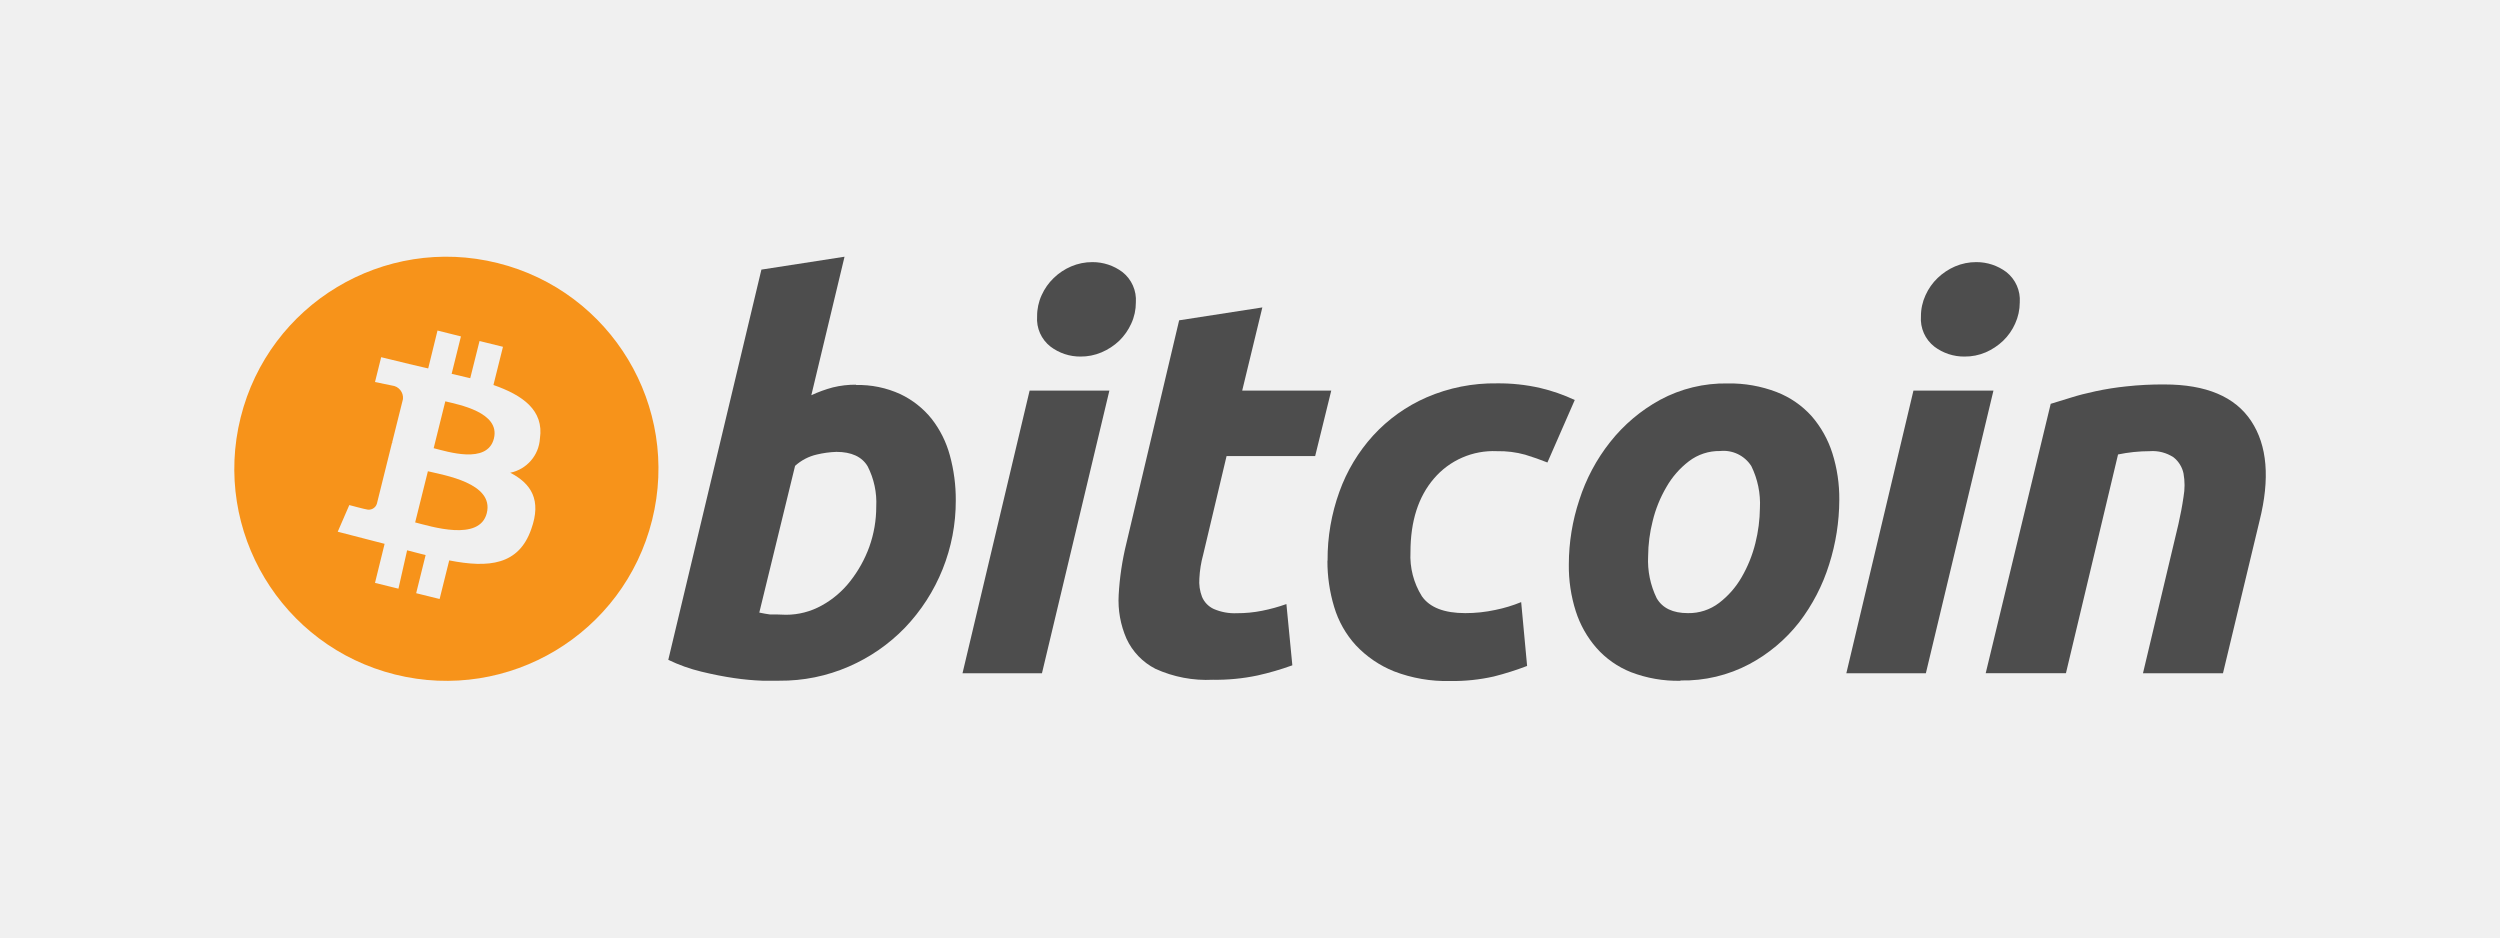
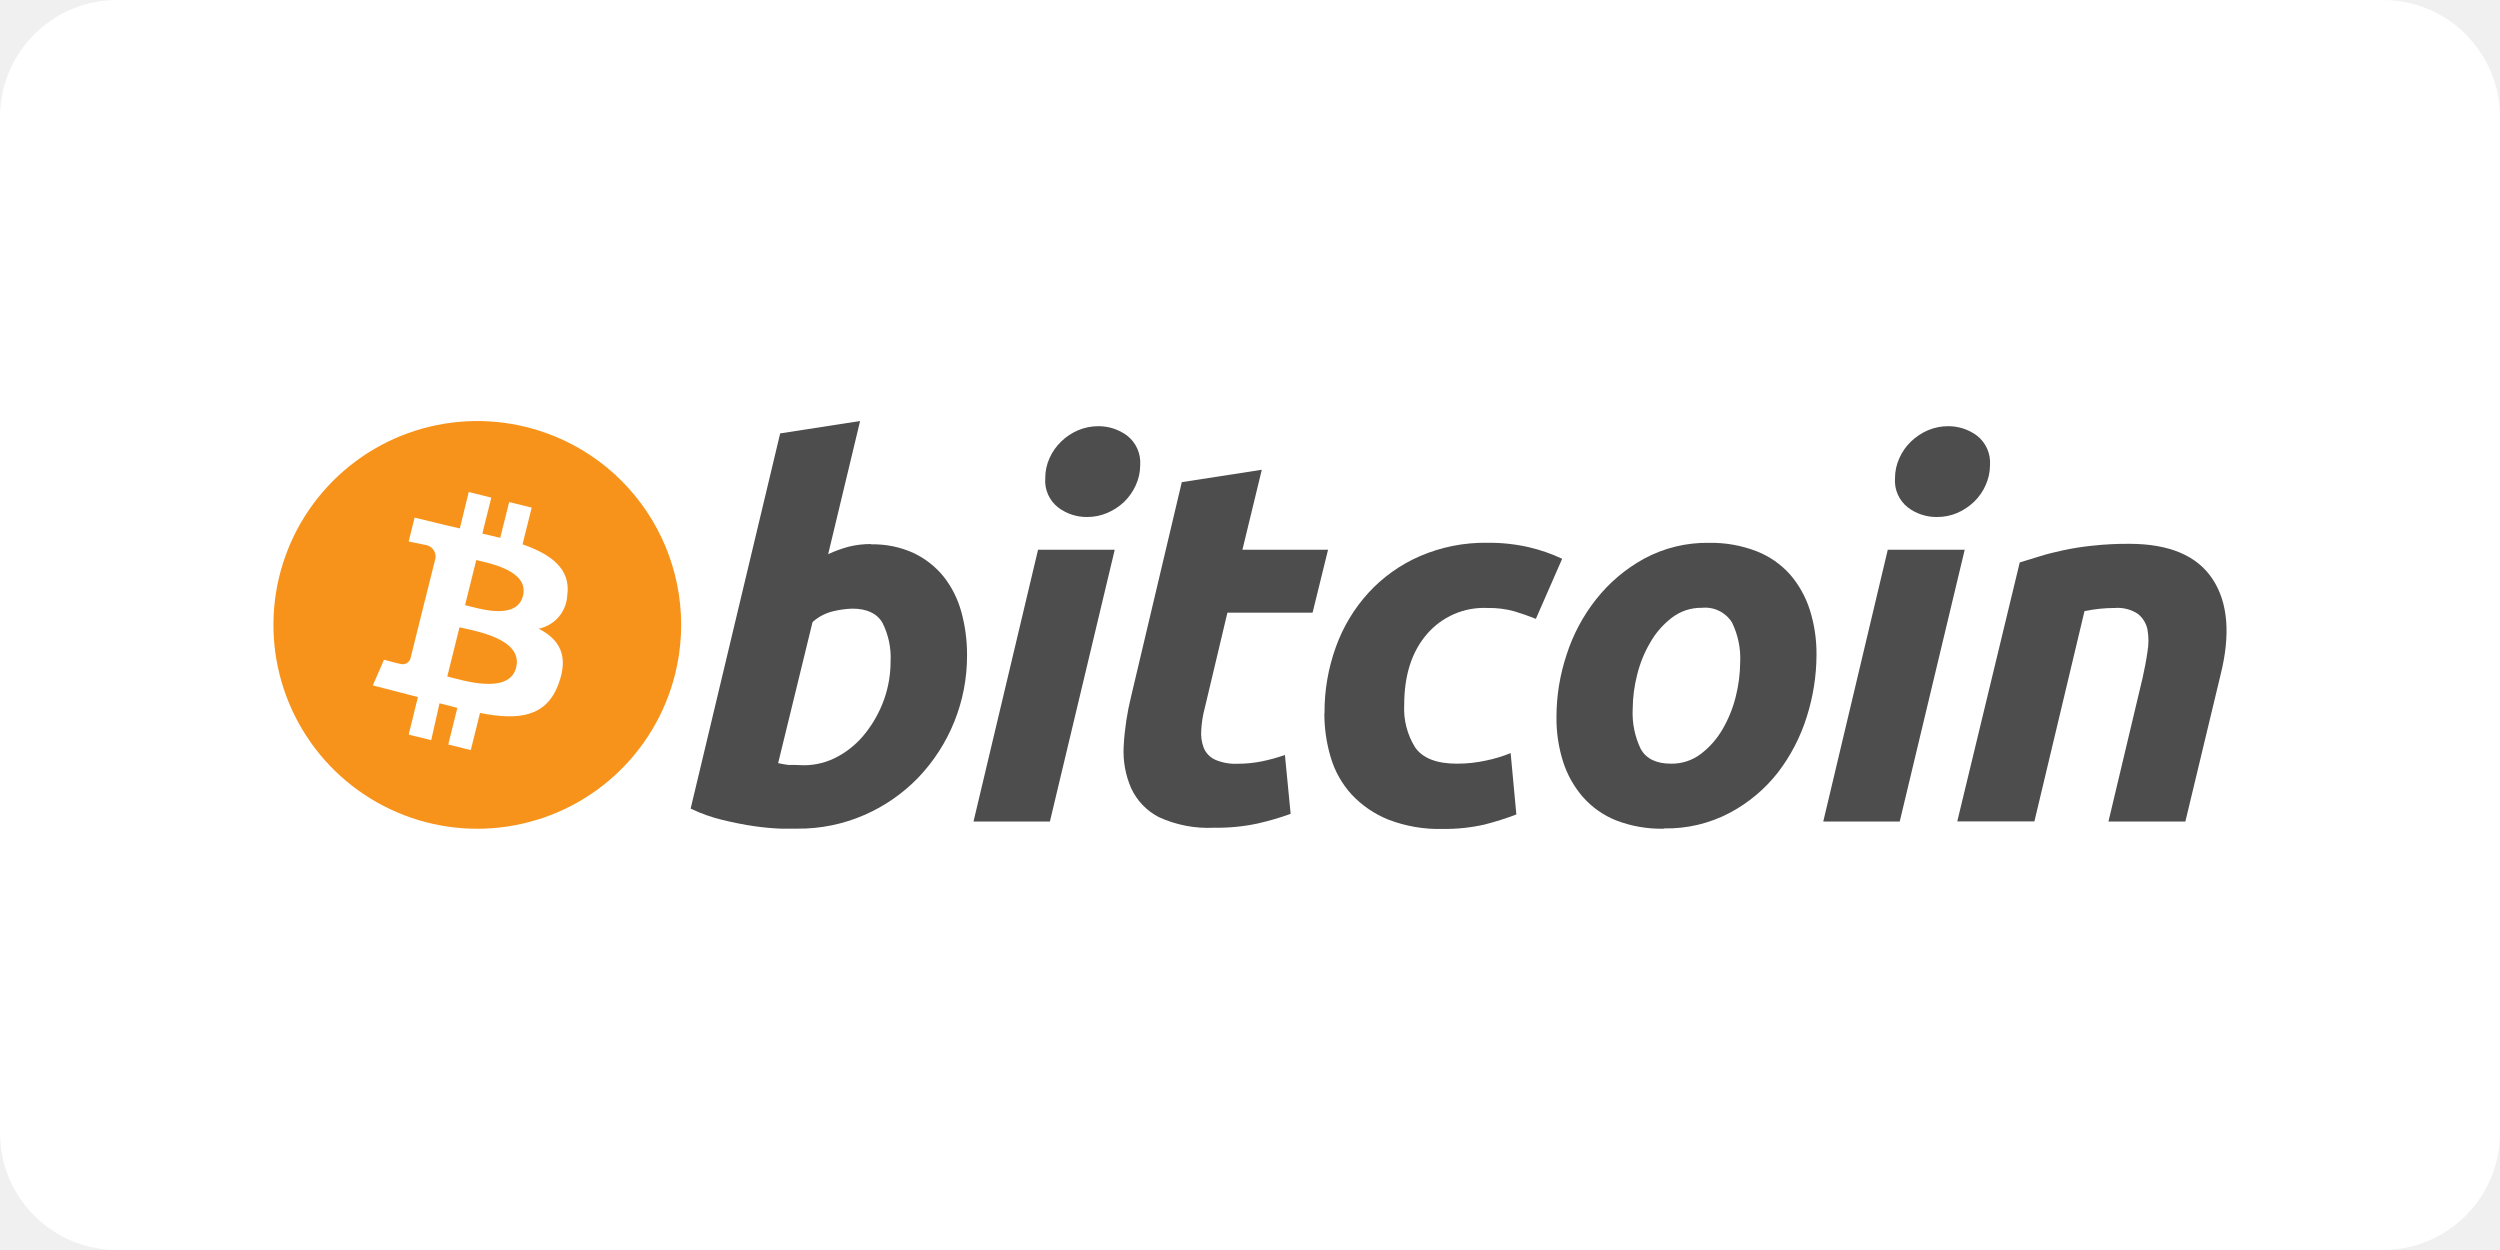
- <svg xmlns="http://www.w3.org/2000/svg" viewBox="0 0 320 120">
-   <defs>
-     <style>.a{fill:none;}.b{fill:#f7931a;}.c{fill:#4d4d4d;}</style>
-   </defs>
-   <rect class="a" width="320" height="120" />
-   <path class="b" d="M57,51.37l-1.49,6c1.68.41,6.87,2.12,7.71-1.24S58.69,51.79,57,51.37Z" />
-   <path class="b" d="M54.77,60.32l-1.63,6.55c2,.5,8.24,2.5,9.17-1.19h0C63.27,61.82,56.79,60.82,54.77,60.32Z" />
-   <path class="b" d="M63.7,33.67a27.14,27.14,0,1,0,19.77,32.9A27.13,27.13,0,0,0,63.7,33.67Zm5.41,22.46h0a4.76,4.76,0,0,1-3.8,4.38C68,61.9,69.34,64,68,67.73c-1.6,4.59-5.42,5-10.5,4l-1.23,4.94-3-.74,1.21-4.88c-.77-.19-1.56-.39-2.37-.61L51,75.35l-3-.74,1.23-5-2.13-.55-3.87-1,1.48-3.41s2.19.58,2.16.54a1.09,1.09,0,0,0,1.37-.71l1.94-7.81.32.08a2.15,2.15,0,0,0-.31-.1l1.39-5.57a1.58,1.58,0,0,0-1.39-1.73S48,48.9,48,48.9l.79-3.18,4.11,1v0l1.91.44L56,42.31l3,.75-1.19,4.79,2.38.56,1.19-4.76,3,.74-1.22,4.89C66.9,50.58,69.65,52.52,69.11,56.13Z" />
-   <path class="c" d="M109.55,49.28a12.88,12.88,0,0,1,5.7,1.17,11.41,11.41,0,0,1,4,3.16,13.22,13.22,0,0,1,2.33,4.67,21.35,21.35,0,0,1,.76,5.77,23.46,23.46,0,0,1-6.53,16.32,22.38,22.38,0,0,1-7.14,4.94,21.78,21.78,0,0,1-8.93,1.82l-2.17,0A33.38,33.38,0,0,1,94,86.8c-1.33-.19-2.74-.47-4.23-.83a21.24,21.24,0,0,1-4.23-1.51L97.46,34.51l10.64-1.65-4.25,17.73a16.57,16.57,0,0,1,2.74-1,12.13,12.13,0,0,1,3-.35Zm-8.93,29.41a9.38,9.38,0,0,0,4.53-1.17,11.84,11.84,0,0,0,3.68-3.13A15.87,15.87,0,0,0,111.27,70a15.21,15.21,0,0,0,.89-5.16,10.18,10.18,0,0,0-1.1-5.15c-.73-1.23-2.08-1.85-4-1.85a12.65,12.65,0,0,0-2.51.34,6.22,6.22,0,0,0-2.78,1.45L97.19,78.41l.72.14a6.12,6.12,0,0,0,.64.1c.24,0,.51,0,.83,0Z" />
-   <path class="c" d="M133.37,86.18H123.2L131.79,50H142Zm4.94-40.54a6.28,6.28,0,0,1-3.84-1.27,4.48,4.48,0,0,1-1.72-3.88,6.41,6.41,0,0,1,.58-2.71,7.06,7.06,0,0,1,1.55-2.2,7.42,7.42,0,0,1,2.23-1.48,6.87,6.87,0,0,1,2.71-.55,6.37,6.37,0,0,1,3.85,1.27,4.55,4.55,0,0,1,1.72,3.89,6.41,6.41,0,0,1-.59,2.71,7.2,7.2,0,0,1-1.54,2.2A7.55,7.55,0,0,1,141,45.1a6.74,6.74,0,0,1-2.72.54Z" />
-   <path class="c" d="M150.93,41l10.65-1.65L159,50h11.4l-2.06,8.38H157l-3,12.64a14,14,0,0,0-.48,3,5.37,5.37,0,0,0,.34,2.38,3,3,0,0,0,1.48,1.54,6.7,6.7,0,0,0,3,.55,16,16,0,0,0,3.2-.31,22,22,0,0,0,3.12-.86l.76,7.84a36.2,36.2,0,0,1-4.46,1.3,25.76,25.76,0,0,1-5.71.55,15.81,15.81,0,0,1-7.35-1.4,8.18,8.18,0,0,1-3.71-3.86,12.2,12.2,0,0,1-1-5.59,35.86,35.86,0,0,1,1-6.67L150.93,41Z" />
-   <path class="c" d="M169.93,71.75a25.35,25.35,0,0,1,1.51-8.8,21.45,21.45,0,0,1,4.33-7.21,20.22,20.22,0,0,1,6.84-4.88,21.79,21.79,0,0,1,9-1.79,23.74,23.74,0,0,1,5.53.59,22.58,22.58,0,0,1,4.43,1.54l-3.5,8c-.92-.37-1.87-.7-2.85-1a12.56,12.56,0,0,0-3.61-.45,10,10,0,0,0-8.07,3.51c-2,2.33-3,5.47-3,9.41A9.7,9.7,0,0,0,182,76.32q1.51,2.16,5.56,2.16a18,18,0,0,0,3.85-.41,18.35,18.35,0,0,0,3.3-1l.76,8.17a37.61,37.61,0,0,1-4.26,1.35,23.76,23.76,0,0,1-5.57.58,18.75,18.75,0,0,1-7.21-1.24,13.77,13.77,0,0,1-4.88-3.33,12.62,12.62,0,0,1-2.78-4.92,20.14,20.14,0,0,1-.86-5.9Z" />
-   <path class="c" d="M215.1,87.14a16.7,16.7,0,0,1-6.33-1.1,11.62,11.62,0,0,1-4.42-3.1,13.3,13.3,0,0,1-2.65-4.7,19,19,0,0,1-.89-6A26.27,26.27,0,0,1,202.15,64a23.43,23.43,0,0,1,3.95-7.42,21,21,0,0,1,6.39-5.4,17.58,17.58,0,0,1,8.65-2.1,16.74,16.74,0,0,1,6.29,1.11,11.71,11.71,0,0,1,4.47,3.09A13.48,13.48,0,0,1,234.54,58a19.23,19.23,0,0,1,.89,6,27.52,27.52,0,0,1-1.3,8.25,23.82,23.82,0,0,1-3.85,7.42A20.15,20.15,0,0,1,223.93,85a18,18,0,0,1-8.83,2.1Zm5.08-29.41a6.39,6.39,0,0,0-4,1.31,11,11,0,0,0-2.88,3.3,16,16,0,0,0-1.76,4.36,18.78,18.78,0,0,0-.58,4.5,11,11,0,0,0,1.09,5.36q1.11,1.92,4,1.92a6.38,6.38,0,0,0,4-1.31,11.08,11.08,0,0,0,2.88-3.29,16.6,16.6,0,0,0,1.76-4.36,19.36,19.36,0,0,0,.58-4.5,10.9,10.9,0,0,0-1.1-5.36,4.22,4.22,0,0,0-4-1.93Z" />
-   <path class="c" d="M246.51,86.18H236.33L244.92,50h10.24Zm4.94-40.54a6.29,6.29,0,0,1-3.85-1.27,4.5,4.5,0,0,1-1.72-3.88,6.41,6.41,0,0,1,.59-2.71,7.06,7.06,0,0,1,1.55-2.2,7.55,7.55,0,0,1,2.23-1.48,6.84,6.84,0,0,1,2.71-.55,6.37,6.37,0,0,1,3.85,1.27,4.55,4.55,0,0,1,1.72,3.89,6.57,6.57,0,0,1-.59,2.71,7,7,0,0,1-1.54,2.2,7.68,7.68,0,0,1-2.23,1.48A6.74,6.74,0,0,1,251.45,45.64Z" />
-   <path class="c" d="M262.49,51.69l2.57-.79c.94-.3,2-.57,3.17-.82a36.57,36.57,0,0,1,3.91-.62,42.38,42.38,0,0,1,4.91-.25q8,0,11.1,4.68t1.07,12.78l-4.68,19.51H274.3l4.54-19.1c.27-1.2.49-2.35.65-3.48a8.5,8.5,0,0,0,0-3,3.57,3.57,0,0,0-1.27-2.06,4.89,4.89,0,0,0-3.06-.79,20.19,20.19,0,0,0-4.05.42l-6.67,28H254.17Z" />
+ <svg xmlns="http://www.w3.org/2000/svg" width="128" height="64" viewBox="0 0 128 64" fill="none">
+   <rect width="128" height="64" rx="6" fill="white" />
+   <path d="M24.385 28.674L23.812 30.982C24.458 31.139 26.454 31.797 26.777 30.505C27.1 29.212 25.035 28.836 24.385 28.674Z" fill="#F7931A" />
+   <path d="M23.527 32.116L22.901 34.635C23.67 34.827 26.07 35.596 26.427 34.177C26.796 32.693 24.304 32.308 23.527 32.116Z" fill="#F7931A" />
+   <path d="M26.962 21.867C24.959 21.368 22.853 21.474 20.91 22.172C18.967 22.869 17.275 24.127 16.047 25.787C14.819 27.446 14.111 29.433 14.012 31.494C13.913 33.556 14.428 35.601 15.491 37.371C16.554 39.14 18.118 40.554 19.985 41.435C21.852 42.316 23.939 42.623 25.98 42.317C28.022 42.012 29.927 41.109 31.455 39.721C32.983 38.333 34.065 36.523 34.565 34.52C34.897 33.19 34.964 31.807 34.761 30.451C34.559 29.096 34.091 27.793 33.385 26.618C32.679 25.443 31.748 24.419 30.646 23.603C29.544 22.788 28.292 22.198 26.962 21.867V21.867ZM29.042 30.505C29.018 30.907 28.862 31.291 28.598 31.595C28.333 31.9 27.976 32.109 27.581 32.189C28.615 32.724 29.131 33.531 28.615 34.966C28 36.731 26.531 36.889 24.577 36.504L24.104 38.404L22.951 38.119L23.416 36.243C23.12 36.17 22.816 36.093 22.504 36.008L22.078 37.896L20.924 37.612L21.397 35.689L20.578 35.477L19.089 35.093L19.659 33.781C19.659 33.781 20.501 34.004 20.489 33.989C20.542 34.006 20.597 34.012 20.652 34.007C20.707 34.003 20.76 33.987 20.809 33.962C20.858 33.936 20.902 33.902 20.937 33.859C20.973 33.817 21 33.769 21.016 33.716L21.762 30.712L21.885 30.743C21.847 30.727 21.807 30.715 21.766 30.705L22.301 28.563C22.317 28.404 22.27 28.245 22.17 28.12C22.07 27.996 21.925 27.916 21.766 27.897C21.766 27.897 20.924 27.724 20.924 27.724L21.228 26.501L22.808 26.886L23.543 27.055L24 25.19L25.154 25.478L24.697 27.32L25.612 27.536L26.07 25.705L27.223 25.99L26.754 27.87C28.192 28.37 29.25 29.116 29.042 30.505Z" fill="#F7931A" />
+   <path d="M44.594 27.87C45.35 27.851 46.1 28.005 46.786 28.32C47.384 28.604 47.91 29.02 48.325 29.536C48.74 30.069 49.044 30.679 49.221 31.332C49.419 32.054 49.517 32.801 49.513 33.551C49.521 35.889 48.621 38.139 47.002 39.827C46.219 40.633 45.286 41.279 44.256 41.727C43.173 42.2 42.003 42.438 40.822 42.427H39.987C39.528 42.409 39.069 42.367 38.614 42.3C38.103 42.227 37.56 42.119 36.987 41.98C36.426 41.845 35.881 41.65 35.361 41.4L39.945 22.19L44.037 21.556L42.402 28.374C42.742 28.215 43.094 28.087 43.456 27.99C43.834 27.897 44.221 27.852 44.61 27.855L44.594 27.87ZM41.16 39.181C41.77 39.18 42.369 39.026 42.902 38.731C43.452 38.431 43.934 38.021 44.318 37.527C44.718 37.018 45.035 36.448 45.256 35.839C45.484 35.202 45.6 34.531 45.598 33.854C45.633 33.169 45.487 32.486 45.175 31.874C44.894 31.401 44.375 31.162 43.637 31.162C43.311 31.174 42.988 31.217 42.672 31.293C42.273 31.385 41.905 31.577 41.602 31.851L39.841 39.073L40.118 39.127C40.199 39.144 40.281 39.157 40.364 39.165C40.456 39.165 40.56 39.165 40.683 39.165L41.16 39.181Z" fill="#4D4D4D" />
+   <path d="M53.755 42.061H49.844L53.148 28.147H57.074L53.755 42.061ZM55.655 26.471C55.122 26.475 54.603 26.303 54.178 25.982C53.953 25.807 53.775 25.58 53.66 25.319C53.544 25.059 53.495 24.774 53.517 24.49C53.514 24.13 53.59 23.775 53.74 23.448C53.882 23.13 54.085 22.843 54.336 22.602C54.585 22.361 54.875 22.169 55.193 22.032C55.523 21.892 55.877 21.82 56.236 21.821C56.769 21.818 57.289 21.99 57.716 22.309C57.94 22.486 58.117 22.715 58.233 22.975C58.348 23.236 58.398 23.521 58.378 23.805C58.379 24.165 58.302 24.521 58.151 24.848C58.008 25.164 57.807 25.451 57.559 25.694C57.305 25.934 57.011 26.127 56.689 26.263C56.359 26.404 56.003 26.474 55.643 26.471H55.655Z" fill="#4D4D4D" />
+   <path d="M60.508 24.686L64.604 24.052L63.612 28.147H67.996L67.204 31.37H62.843L61.689 36.231C61.586 36.608 61.524 36.995 61.504 37.385C61.478 37.696 61.523 38.009 61.635 38.3C61.746 38.561 61.948 38.771 62.204 38.892C62.567 39.05 62.962 39.123 63.358 39.104C63.771 39.105 64.183 39.066 64.588 38.985C64.996 38.904 65.397 38.793 65.788 38.654L66.081 41.669C65.52 41.872 64.947 42.039 64.365 42.169C63.644 42.321 62.907 42.392 62.169 42.38C61.198 42.43 60.228 42.245 59.343 41.842C58.714 41.521 58.212 40.998 57.916 40.358C57.621 39.681 57.489 38.945 57.532 38.208C57.579 37.343 57.708 36.484 57.916 35.643L60.508 24.686Z" fill="#4D4D4D" />
+   <path d="M67.815 36.512C67.807 35.358 68.004 34.212 68.396 33.127C68.763 32.102 69.328 31.16 70.061 30.355C70.797 29.552 71.693 28.913 72.692 28.478C73.783 28.006 74.963 27.771 76.153 27.79C76.868 27.782 77.582 27.858 78.279 28.017C78.866 28.154 79.437 28.353 79.983 28.609L78.637 31.685C78.283 31.543 77.918 31.416 77.541 31.301C77.089 31.176 76.621 31.118 76.153 31.128C75.567 31.101 74.982 31.209 74.445 31.443C73.907 31.677 73.429 32.031 73.049 32.478C72.28 33.374 71.895 34.581 71.895 36.096C71.855 36.861 72.051 37.62 72.457 38.269C72.844 38.823 73.557 39.1 74.595 39.1C75.093 39.101 75.589 39.048 76.076 38.942C76.51 38.854 76.935 38.725 77.345 38.558L77.637 41.7C77.102 41.905 76.555 42.078 75.999 42.219C75.296 42.377 74.577 42.452 73.857 42.442C72.91 42.467 71.968 42.304 71.084 41.965C70.373 41.679 69.733 41.242 69.207 40.684C68.713 40.143 68.347 39.496 68.138 38.792C67.916 38.057 67.805 37.292 67.807 36.523L67.815 36.512Z" fill="#4D4D4D" />
+   <path d="M85.186 42.43C84.355 42.448 83.528 42.305 82.752 42.007C82.1 41.749 81.517 41.34 81.052 40.815C80.593 40.289 80.246 39.673 80.033 39.008C79.796 38.262 79.681 37.483 79.691 36.7C79.693 35.623 79.867 34.553 80.206 33.531C80.536 32.496 81.051 31.53 81.725 30.678C82.397 29.828 83.233 29.121 84.183 28.601C85.204 28.051 86.349 27.773 87.509 27.793C88.335 27.779 89.157 27.924 89.928 28.22C90.587 28.476 91.175 28.883 91.647 29.409C92.105 29.939 92.45 30.556 92.662 31.224C92.898 31.97 93.013 32.749 93.005 33.531C93.001 34.608 92.832 35.678 92.505 36.704C92.183 37.735 91.682 38.701 91.024 39.558C90.361 40.403 89.529 41.101 88.582 41.607C87.538 42.162 86.369 42.44 85.186 42.415V42.43ZM87.14 31.12C86.585 31.109 86.043 31.287 85.602 31.624C85.151 31.968 84.775 32.4 84.494 32.893C84.187 33.415 83.959 33.98 83.817 34.57C83.673 35.135 83.598 35.717 83.594 36.3C83.558 37.012 83.702 37.721 84.013 38.362C84.298 38.854 84.811 39.1 85.552 39.1C86.107 39.111 86.649 38.933 87.09 38.596C87.54 38.252 87.916 37.822 88.198 37.331C88.502 36.807 88.73 36.242 88.874 35.654C89.016 35.088 89.091 34.507 89.097 33.924C89.134 33.212 88.989 32.502 88.674 31.862C88.512 31.608 88.283 31.404 88.011 31.272C87.739 31.141 87.436 31.088 87.136 31.12H87.14Z" fill="#4D4D4D" />
+   <path d="M97.266 42.061H93.351L96.654 28.147H100.593L97.266 42.061ZM99.166 26.471C98.632 26.476 98.111 26.304 97.685 25.982C97.461 25.807 97.283 25.579 97.167 25.319C97.052 25.059 97.003 24.774 97.024 24.49C97.022 24.13 97.1 23.774 97.251 23.448C97.393 23.13 97.596 22.843 97.847 22.602C98.096 22.362 98.387 22.17 98.704 22.032C99.034 21.892 99.388 21.82 99.746 21.821C100.28 21.818 100.8 21.99 101.227 22.309C101.451 22.486 101.628 22.715 101.743 22.975C101.859 23.236 101.908 23.521 101.889 23.805C101.888 24.165 101.811 24.52 101.662 24.848C101.521 25.165 101.32 25.453 101.069 25.694C100.819 25.932 100.529 26.125 100.212 26.263C99.881 26.404 99.525 26.474 99.166 26.471V26.471Z" fill="#4D4D4D" />
+   <path d="M103.411 28.797L104.4 28.493C104.761 28.378 105.169 28.274 105.619 28.178C106.115 28.071 106.617 27.992 107.122 27.94C107.75 27.871 108.38 27.839 109.011 27.843C111.062 27.843 112.485 28.443 113.28 29.643C114.074 30.843 114.211 32.481 113.691 34.558L111.891 42.061H107.953L109.699 34.716C109.803 34.254 109.888 33.812 109.949 33.377C110.018 32.996 110.018 32.605 109.949 32.224C109.884 31.911 109.711 31.631 109.461 31.431C109.113 31.203 108.699 31.096 108.284 31.128C107.761 31.129 107.239 31.183 106.726 31.289L104.161 42.057H100.212L103.411 28.797Z" fill="#4D4D4D" />
</svg>
